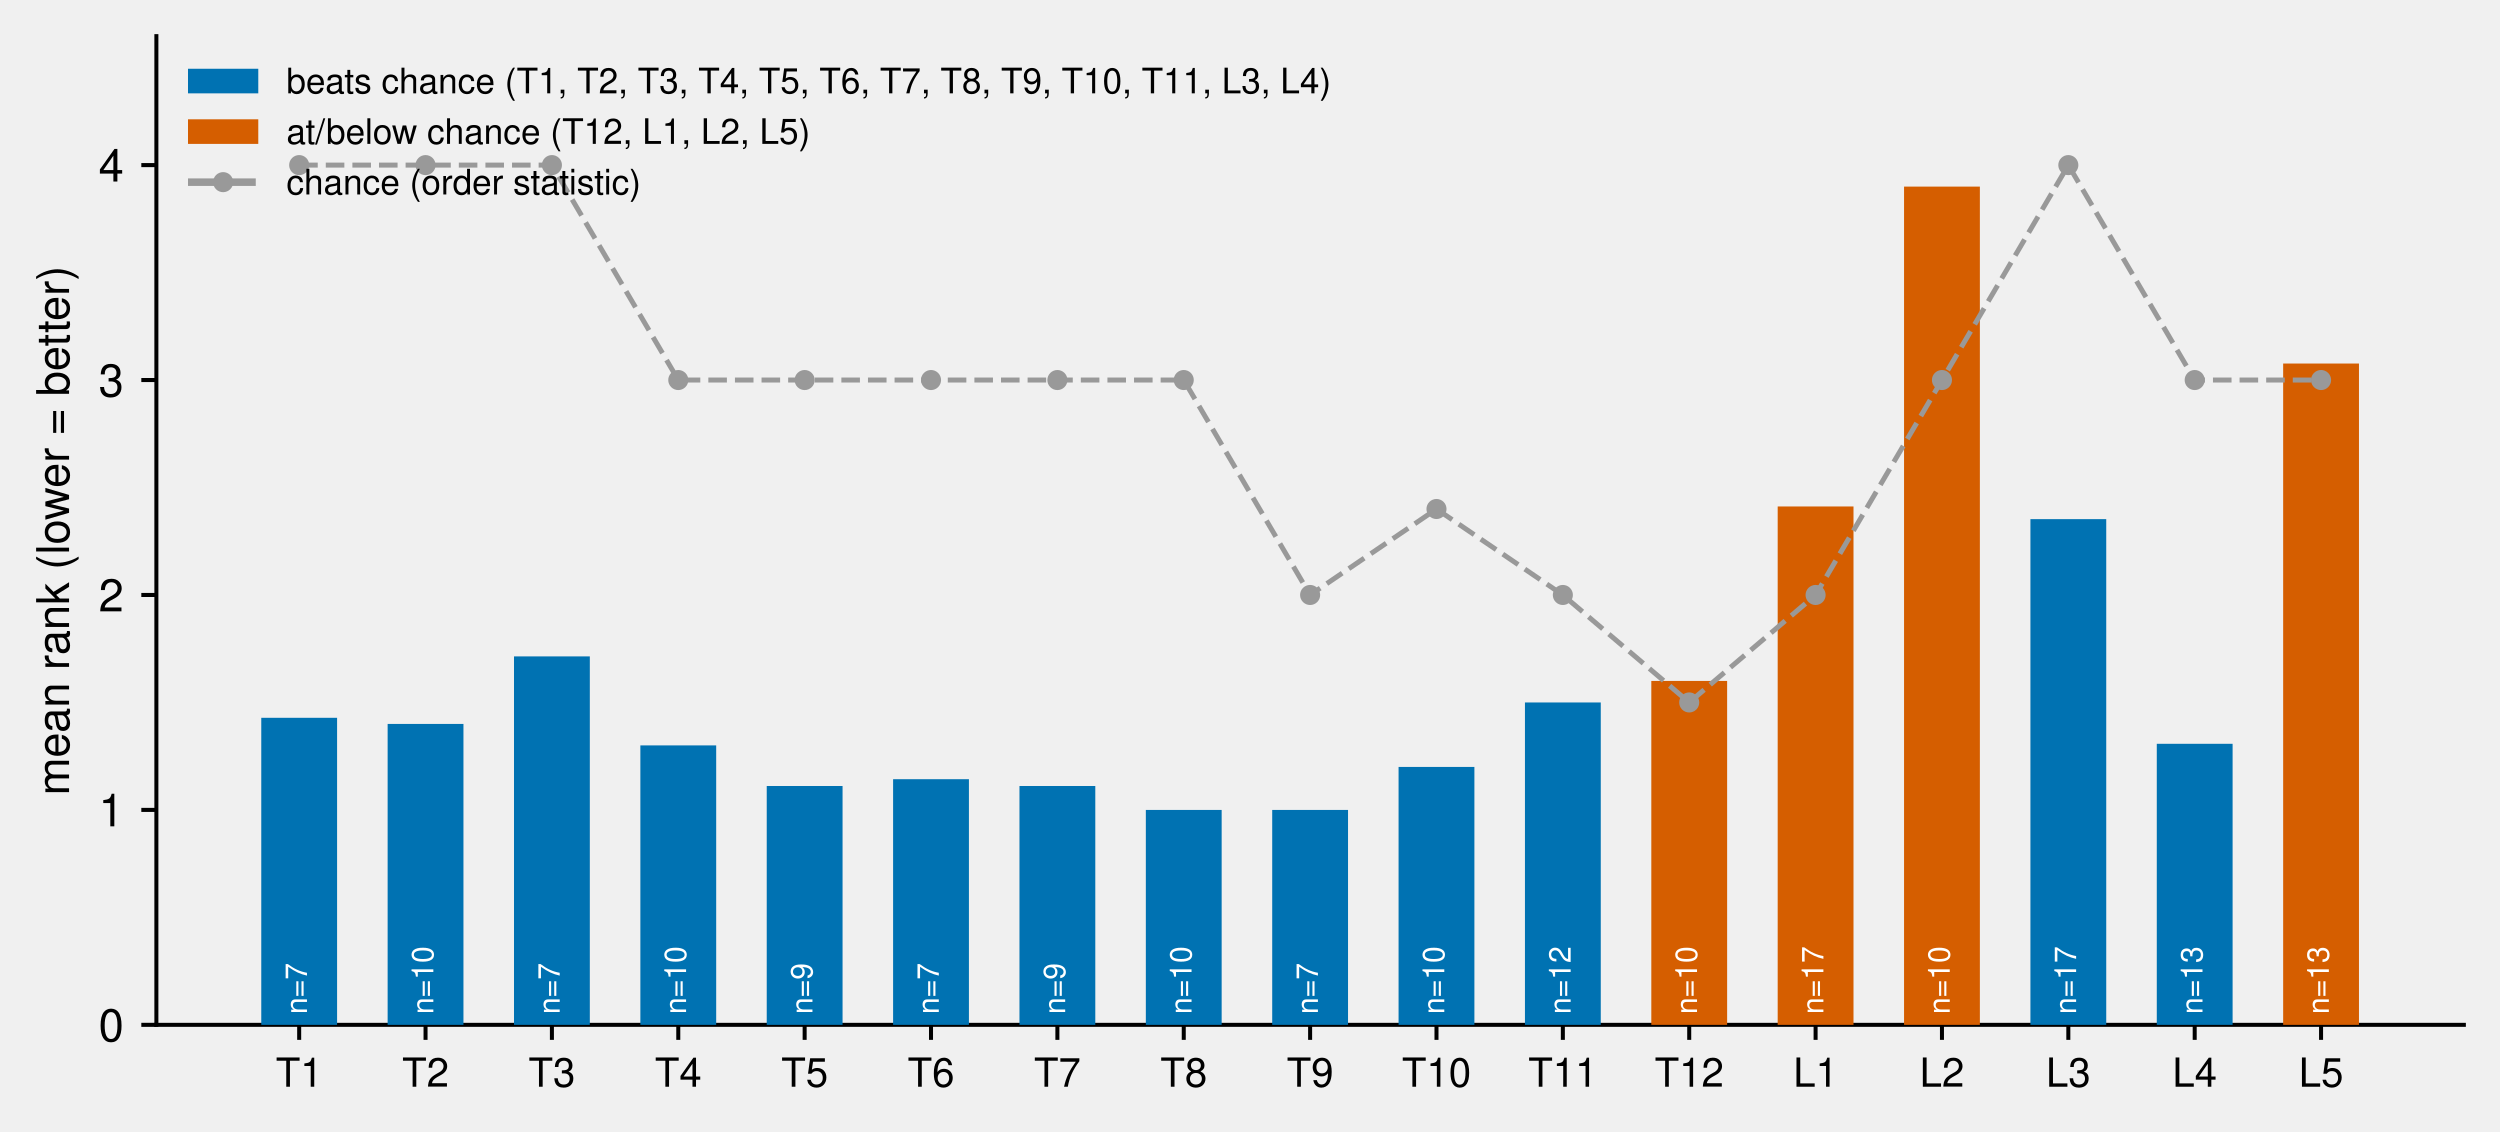
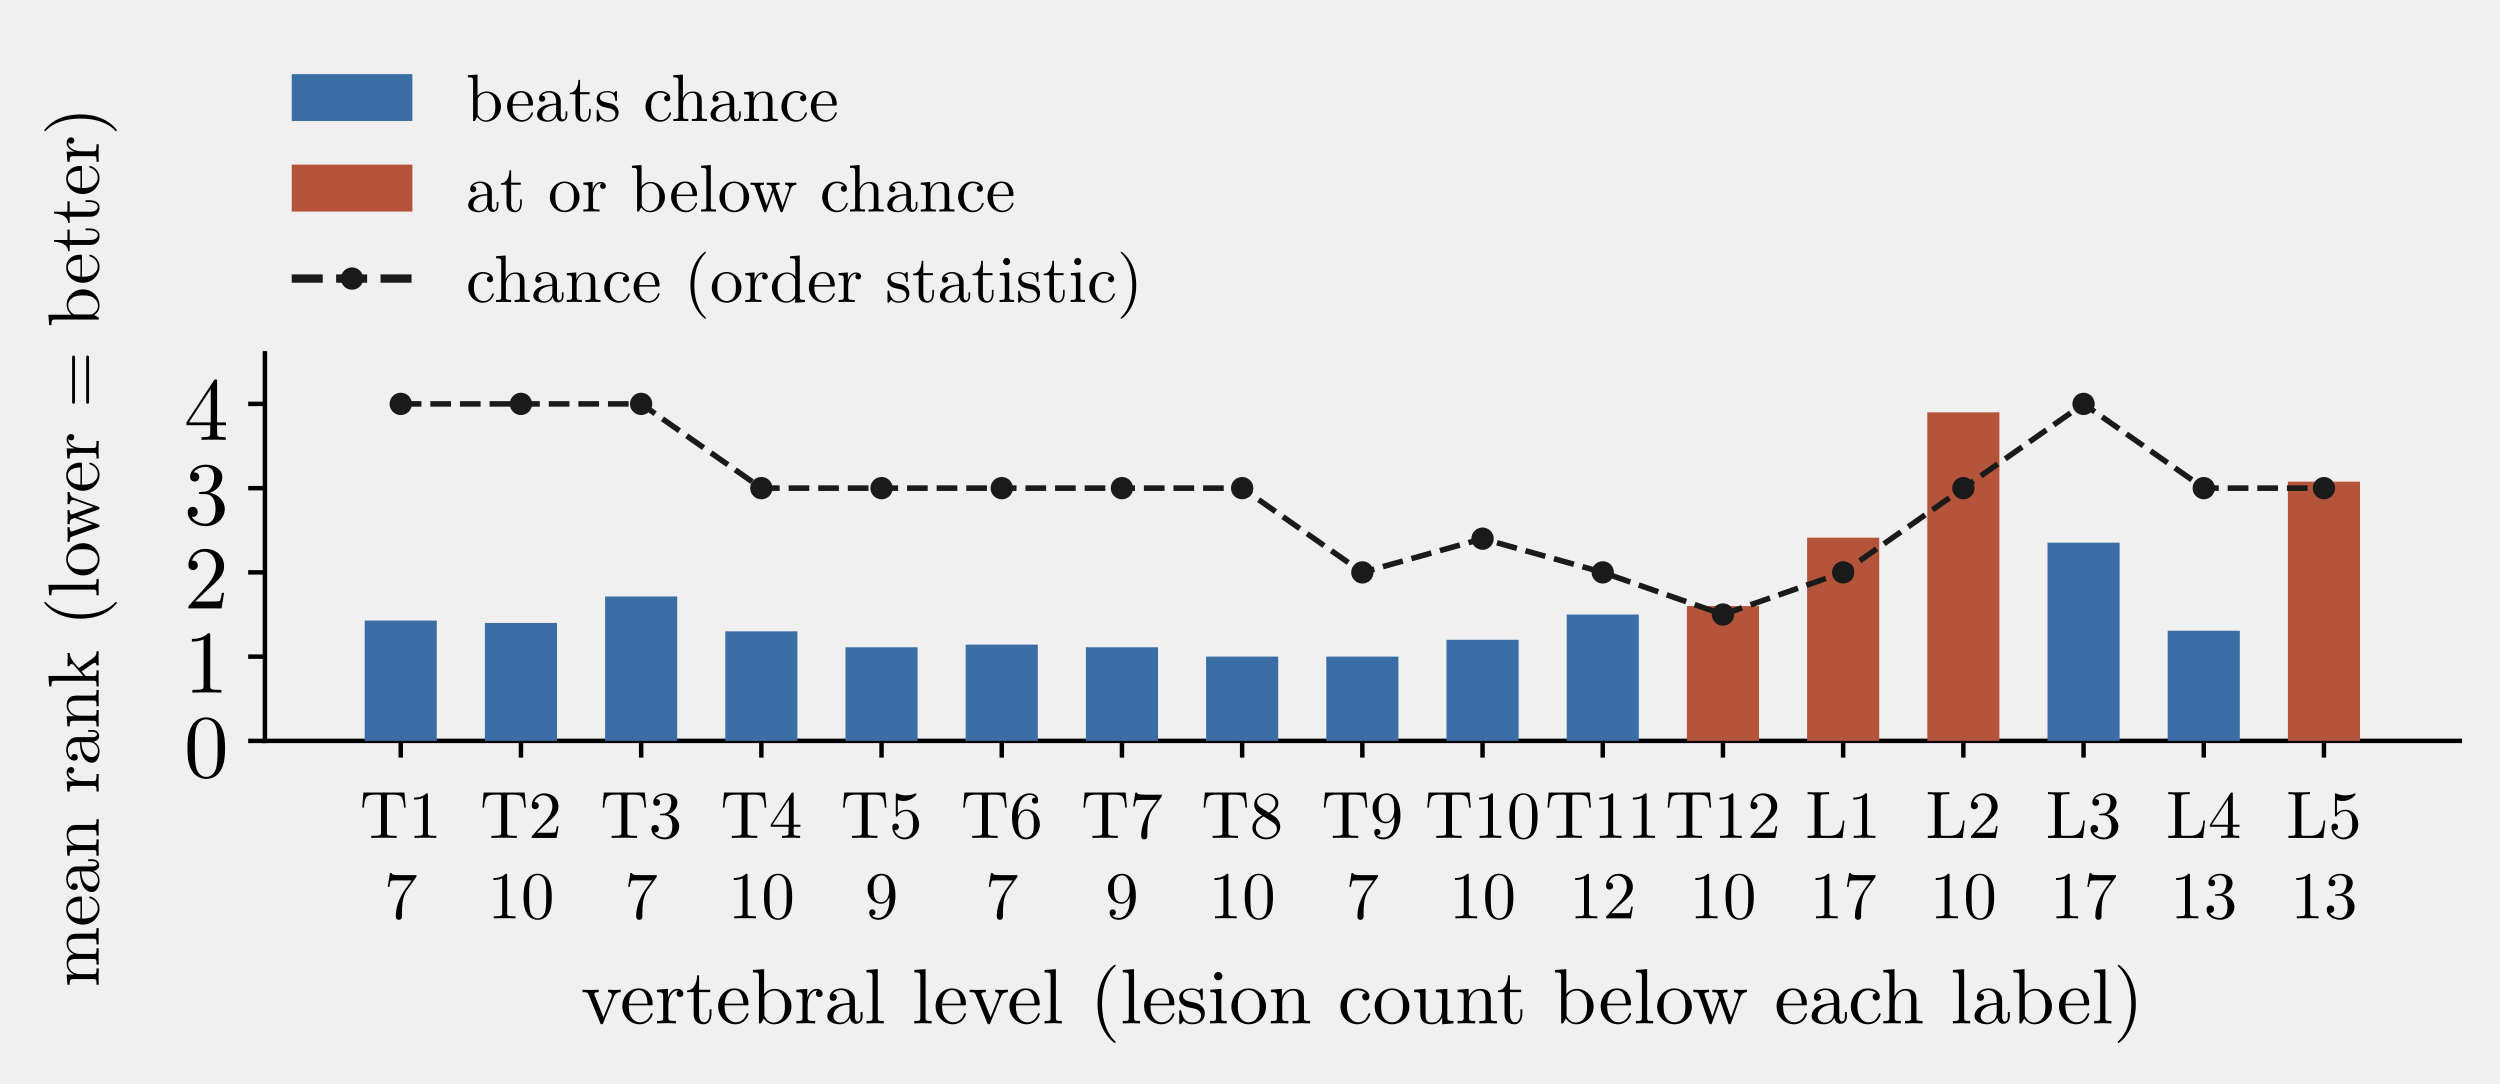
- <svg xmlns="http://www.w3.org/2000/svg" xmlns:xlink="http://www.w3.org/1999/xlink" width="498.011pt" height="225.36pt" viewBox="0 0 498.011 225.36" version="1.1">
+ <svg xmlns="http://www.w3.org/2000/svg" xmlns:xlink="http://www.w3.org/1999/xlink" width="447.57pt" height="193.921pt" viewBox="0 0 447.57 193.921" version="1.1">
  <defs>
    <style type="text/css">*{stroke-linejoin: round; stroke-linecap: butt}</style>
  </defs>
  <g id="figure_1">
    <g id="patch_1">
-       <path d="M 0 225.36  L 498.011 225.36  L 498.011 0  L 0 0  L 0 225.36  z " style="fill: none" />
+       <path d="M 0 193.921  L 447.57 193.921  L 447.57 0  L 0 0  L 0 193.921  z " style="fill: none" />
    </g>
    <g id="axes_1">
      <g id="patch_2">
-         <path d="M 31.151 204.152  L 490.811 204.152  L 490.811 7.2  L 31.151 7.2  L 31.151 204.152  z " style="fill: none" />
+         <path d="M 47.428 132.637  L 440.37 132.637  L 440.37 63.26  L 47.428 63.26  L 47.428 132.637  z " style="fill: none" />
      </g>
      <g id="matplotlib.axis_1">
        <g id="xtick_1">
          <g id="line2d_1">
            <defs>
-               <path id="m1607898a9b" d="M 0 0  L 0 3  " style="stroke: #000000; stroke-width: 0.8" />
+               <path id="m9891bd782d" d="M 0 0  L 0 3  " style="stroke: #000000; stroke-width: 0.8" />
            </defs>
            <g>
-               <use xlink:href="#m1607898a9b" x="59.597" y="204.152" style="stroke: #000000; stroke-width: 0.8" />
+               <use xlink:href="#m9891bd782d" x="71.745" y="132.637" style="stroke: #000000; stroke-width: 0.8" />
            </g>
          </g>
          <g id="text_1">
-             <text style="font-size: 8px; font-family: 'Helvetica', 'Arial', 'DejaVu Sans', sans-serif; text-anchor: middle" x="59.597" y="216.476" transform="rotate(-0 59.59686 216.4764)">T1</text>
+             <text style="font-size: 12px; font-family: 'Latin Modern Roman', 'CMU Serif', 'DejaVu Serif', serif" transform="translate(64.4126 150.0092)">T1</text>
+             <text style="font-size: 12px; font-family: 'Latin Modern Roman', 'CMU Serif', 'DejaVu Serif', serif" transform="translate(68.74478 164.4092)">7</text>
          </g>
        </g>
        <g id="xtick_2">
          <g id="line2d_2">
            <g>
-               <use xlink:href="#m1607898a9b" x="84.77" y="204.152" style="stroke: #000000; stroke-width: 0.8" />
+               <use xlink:href="#m9891bd782d" x="93.264" y="132.637" style="stroke: #000000; stroke-width: 0.8" />
            </g>
          </g>
          <g id="text_2">
-             <text style="font-size: 8px; font-family: 'Helvetica', 'Arial', 'DejaVu Sans', sans-serif; text-anchor: middle" x="84.77" y="216.476" transform="rotate(-0 84.76992 216.4764)">T2</text>
+             <text style="font-size: 12px; font-family: 'Latin Modern Roman', 'CMU Serif', 'DejaVu Serif', serif" transform="translate(85.93187 150.0092)">T2</text>
+             <text style="font-size: 12px; font-family: 'Latin Modern Roman', 'CMU Serif', 'DejaVu Serif', serif" transform="translate(87.26406 164.4092)">10</text>
          </g>
        </g>
        <g id="xtick_3">
          <g id="line2d_3">
            <g>
-               <use xlink:href="#m1607898a9b" x="109.943" y="204.152" style="stroke: #000000; stroke-width: 0.8" />
+               <use xlink:href="#m9891bd782d" x="114.783" y="132.637" style="stroke: #000000; stroke-width: 0.8" />
            </g>
          </g>
          <g id="text_3">
-             <text style="font-size: 8px; font-family: 'Helvetica', 'Arial', 'DejaVu Sans', sans-serif; text-anchor: middle" x="109.943" y="216.476" transform="rotate(-0 109.943 216.4764)">T3</text>
+             <text style="font-size: 12px; font-family: 'Latin Modern Roman', 'CMU Serif', 'DejaVu Serif', serif" transform="translate(107.4511 150.0092)">T3</text>
+             <text style="font-size: 12px; font-family: 'Latin Modern Roman', 'CMU Serif', 'DejaVu Serif', serif" transform="translate(111.7833 164.4092)">7</text>
          </g>
        </g>
        <g id="xtick_4">
          <g id="line2d_4">
            <g>
-               <use xlink:href="#m1607898a9b" x="135.116" y="204.152" style="stroke: #000000; stroke-width: 0.8" />
+               <use xlink:href="#m9891bd782d" x="136.303" y="132.637" style="stroke: #000000; stroke-width: 0.8" />
            </g>
          </g>
          <g id="text_4">
-             <text style="font-size: 8px; font-family: 'Helvetica', 'Arial', 'DejaVu Sans', sans-serif; text-anchor: middle" x="135.116" y="216.476" transform="rotate(-0 135.116 216.4764)">T4</text>
+             <text style="font-size: 12px; font-family: 'Latin Modern Roman', 'CMU Serif', 'DejaVu Serif', serif" transform="translate(128.9704 150.0092)">T4</text>
+             <text style="font-size: 12px; font-family: 'Latin Modern Roman', 'CMU Serif', 'DejaVu Serif', serif" transform="translate(130.3026 164.4092)">10</text>
          </g>
        </g>
        <g id="xtick_5">
          <g id="line2d_5">
            <g>
-               <use xlink:href="#m1607898a9b" x="160.289" y="204.152" style="stroke: #000000; stroke-width: 0.8" />
+               <use xlink:href="#m9891bd782d" x="157.822" y="132.637" style="stroke: #000000; stroke-width: 0.8" />
            </g>
          </g>
          <g id="text_5">
-             <text style="font-size: 8px; font-family: 'Helvetica', 'Arial', 'DejaVu Sans', sans-serif; text-anchor: middle" x="160.289" y="216.476" transform="rotate(-0 160.2891 216.4764)">T5</text>
+             <text style="font-size: 12px; font-family: 'Latin Modern Roman', 'CMU Serif', 'DejaVu Serif', serif" transform="translate(150.4897 150.0092)">T5</text>
+             <text style="font-size: 12px; font-family: 'Latin Modern Roman', 'CMU Serif', 'DejaVu Serif', serif" transform="translate(154.8219 164.4092)">9</text>
          </g>
        </g>
        <g id="xtick_6">
          <g id="line2d_6">
            <g>
-               <use xlink:href="#m1607898a9b" x="185.462" y="204.152" style="stroke: #000000; stroke-width: 0.8" />
+               <use xlink:href="#m9891bd782d" x="179.341" y="132.637" style="stroke: #000000; stroke-width: 0.8" />
            </g>
          </g>
          <g id="text_6">
-             <text style="font-size: 8px; font-family: 'Helvetica', 'Arial', 'DejaVu Sans', sans-serif; text-anchor: middle" x="185.462" y="216.476" transform="rotate(-0 185.4621 216.4764)">T6</text>
+             <text style="font-size: 12px; font-family: 'Latin Modern Roman', 'CMU Serif', 'DejaVu Serif', serif" transform="translate(172.009 150.0092)">T6</text>
+             <text style="font-size: 12px; font-family: 'Latin Modern Roman', 'CMU Serif', 'DejaVu Serif', serif" transform="translate(176.3412 164.4092)">7</text>
          </g>
        </g>
        <g id="xtick_7">
          <g id="line2d_7">
            <g>
-               <use xlink:href="#m1607898a9b" x="210.635" y="204.152" style="stroke: #000000; stroke-width: 0.8" />
+               <use xlink:href="#m9891bd782d" x="200.86" y="132.637" style="stroke: #000000; stroke-width: 0.8" />
            </g>
          </g>
          <g id="text_7">
-             <text style="font-size: 8px; font-family: 'Helvetica', 'Arial', 'DejaVu Sans', sans-serif; text-anchor: middle" x="210.635" y="216.476" transform="rotate(-0 210.6352 216.4764)">T7</text>
+             <text style="font-size: 12px; font-family: 'Latin Modern Roman', 'CMU Serif', 'DejaVu Serif', serif" transform="translate(193.5283 150.0092)">T7</text>
+             <text style="font-size: 12px; font-family: 'Latin Modern Roman', 'CMU Serif', 'DejaVu Serif', serif" transform="translate(197.8604 164.4092)">9</text>
          </g>
        </g>
        <g id="xtick_8">
          <g id="line2d_8">
            <g>
-               <use xlink:href="#m1607898a9b" x="235.808" y="204.152" style="stroke: #000000; stroke-width: 0.8" />
+               <use xlink:href="#m9891bd782d" x="222.38" y="132.637" style="stroke: #000000; stroke-width: 0.8" />
            </g>
          </g>
          <g id="text_8">
-             <text style="font-size: 8px; font-family: 'Helvetica', 'Arial', 'DejaVu Sans', sans-serif; text-anchor: middle" x="235.808" y="216.476" transform="rotate(-0 235.8083 216.4764)">T8</text>
+             <text style="font-size: 12px; font-family: 'Latin Modern Roman', 'CMU Serif', 'DejaVu Serif', serif" transform="translate(215.0475 150.0092)">T8</text>
+             <text style="font-size: 12px; font-family: 'Latin Modern Roman', 'CMU Serif', 'DejaVu Serif', serif" transform="translate(216.3797 164.4092)">10</text>
          </g>
        </g>
        <g id="xtick_9">
          <g id="line2d_9">
            <g>
-               <use xlink:href="#m1607898a9b" x="260.981" y="204.152" style="stroke: #000000; stroke-width: 0.8" />
+               <use xlink:href="#m9891bd782d" x="243.899" y="132.637" style="stroke: #000000; stroke-width: 0.8" />
            </g>
          </g>
          <g id="text_9">
-             <text style="font-size: 8px; font-family: 'Helvetica', 'Arial', 'DejaVu Sans', sans-serif; text-anchor: middle" x="260.981" y="216.476" transform="rotate(-0 260.9813 216.4764)">T9</text>
+             <text style="font-size: 12px; font-family: 'Latin Modern Roman', 'CMU Serif', 'DejaVu Serif', serif" transform="translate(236.5668 150.0092)">T9</text>
+             <text style="font-size: 12px; font-family: 'Latin Modern Roman', 'CMU Serif', 'DejaVu Serif', serif" transform="translate(240.899 164.4092)">7</text>
          </g>
        </g>
        <g id="xtick_10">
          <g id="line2d_10">
            <g>
-               <use xlink:href="#m1607898a9b" x="286.154" y="204.152" style="stroke: #000000; stroke-width: 0.8" />
+               <use xlink:href="#m9891bd782d" x="265.418" y="132.637" style="stroke: #000000; stroke-width: 0.8" />
            </g>
          </g>
          <g id="text_10">
-             <text style="font-size: 8px; font-family: 'Helvetica', 'Arial', 'DejaVu Sans', sans-serif; text-anchor: middle" x="286.154" y="216.476" transform="rotate(-0 286.1544 216.4764)">T10</text>
+             <text style="font-size: 12px; font-family: 'Latin Modern Roman', 'CMU Serif', 'DejaVu Serif', serif" transform="translate(255.0861 150.0092)">T10</text>
+             <text style="font-size: 12px; font-family: 'Latin Modern Roman', 'CMU Serif', 'DejaVu Serif', serif" transform="translate(259.4183 164.4092)">10</text>
          </g>
        </g>
        <g id="xtick_11">
          <g id="line2d_11">
            <g>
-               <use xlink:href="#m1607898a9b" x="311.327" y="204.152" style="stroke: #000000; stroke-width: 0.8" />
+               <use xlink:href="#m9891bd782d" x="286.938" y="132.637" style="stroke: #000000; stroke-width: 0.8" />
            </g>
          </g>
          <g id="text_11">
-             <text style="font-size: 8px; font-family: 'Helvetica', 'Arial', 'DejaVu Sans', sans-serif; text-anchor: middle" x="311.327" y="216.476" transform="rotate(-0 311.3274 216.4764)">T11</text>
+             <text style="font-size: 12px; font-family: 'Latin Modern Roman', 'CMU Serif', 'DejaVu Serif', serif" transform="translate(276.6054 150.0092)">T11</text>
+             <text style="font-size: 12px; font-family: 'Latin Modern Roman', 'CMU Serif', 'DejaVu Serif', serif" transform="translate(280.9376 164.4092)">12</text>
          </g>
        </g>
        <g id="xtick_12">
          <g id="line2d_12">
            <g>
-               <use xlink:href="#m1607898a9b" x="336.5" y="204.152" style="stroke: #000000; stroke-width: 0.8" />
+               <use xlink:href="#m9891bd782d" x="308.457" y="132.637" style="stroke: #000000; stroke-width: 0.8" />
            </g>
          </g>
          <g id="text_12">
-             <text style="font-size: 8px; font-family: 'Helvetica', 'Arial', 'DejaVu Sans', sans-serif; text-anchor: middle" x="336.5" y="216.476" transform="rotate(-0 336.5005 216.4764)">T12</text>
+             <text style="font-size: 12px; font-family: 'Latin Modern Roman', 'CMU Serif', 'DejaVu Serif', serif" transform="translate(298.1246 150.0092)">T12</text>
+             <text style="font-size: 12px; font-family: 'Latin Modern Roman', 'CMU Serif', 'DejaVu Serif', serif" transform="translate(302.4568 164.4092)">10</text>
          </g>
        </g>
        <g id="xtick_13">
          <g id="line2d_13">
            <g>
-               <use xlink:href="#m1607898a9b" x="361.674" y="204.152" style="stroke: #000000; stroke-width: 0.8" />
+               <use xlink:href="#m9891bd782d" x="329.976" y="132.637" style="stroke: #000000; stroke-width: 0.8" />
            </g>
          </g>
          <g id="text_13">
-             <text style="font-size: 8px; font-family: 'Helvetica', 'Arial', 'DejaVu Sans', sans-serif; text-anchor: middle" x="361.674" y="216.476" transform="rotate(-0 361.6735 216.4764)">L1</text>
+             <text style="font-size: 12px; font-family: 'Latin Modern Roman', 'CMU Serif', 'DejaVu Serif', serif" transform="translate(323.2261 150.0092)">L1</text>
+             <text style="font-size: 12px; font-family: 'Latin Modern Roman', 'CMU Serif', 'DejaVu Serif', serif" transform="translate(323.9761 164.4092)">17</text>
          </g>
        </g>
        <g id="xtick_14">
          <g id="line2d_14">
            <g>
-               <use xlink:href="#m1607898a9b" x="386.847" y="204.152" style="stroke: #000000; stroke-width: 0.8" />
+               <use xlink:href="#m9891bd782d" x="351.495" y="132.637" style="stroke: #000000; stroke-width: 0.8" />
            </g>
          </g>
          <g id="text_14">
-             <text style="font-size: 8px; font-family: 'Helvetica', 'Arial', 'DejaVu Sans', sans-serif; text-anchor: middle" x="386.847" y="216.476" transform="rotate(-0 386.8466 216.4764)">L2</text>
+             <text style="font-size: 12px; font-family: 'Latin Modern Roman', 'CMU Serif', 'DejaVu Serif', serif" transform="translate(344.7454 150.0092)">L2</text>
+             <text style="font-size: 12px; font-family: 'Latin Modern Roman', 'CMU Serif', 'DejaVu Serif', serif" transform="translate(345.4954 164.4092)">10</text>
          </g>
        </g>
        <g id="xtick_15">
          <g id="line2d_15">
            <g>
-               <use xlink:href="#m1607898a9b" x="412.02" y="204.152" style="stroke: #000000; stroke-width: 0.8" />
+               <use xlink:href="#m9891bd782d" x="373.015" y="132.637" style="stroke: #000000; stroke-width: 0.8" />
            </g>
          </g>
          <g id="text_15">
-             <text style="font-size: 8px; font-family: 'Helvetica', 'Arial', 'DejaVu Sans', sans-serif; text-anchor: middle" x="412.02" y="216.476" transform="rotate(-0 412.0196 216.4764)">L3</text>
+             <text style="font-size: 12px; font-family: 'Latin Modern Roman', 'CMU Serif', 'DejaVu Serif', serif" transform="translate(366.2647 150.0092)">L3</text>
+             <text style="font-size: 12px; font-family: 'Latin Modern Roman', 'CMU Serif', 'DejaVu Serif', serif" transform="translate(367.0147 164.4092)">17</text>
          </g>
        </g>
        <g id="xtick_16">
          <g id="line2d_16">
            <g>
-               <use xlink:href="#m1607898a9b" x="437.193" y="204.152" style="stroke: #000000; stroke-width: 0.8" />
+               <use xlink:href="#m9891bd782d" x="394.534" y="132.637" style="stroke: #000000; stroke-width: 0.8" />
            </g>
          </g>
          <g id="text_16">
-             <text style="font-size: 8px; font-family: 'Helvetica', 'Arial', 'DejaVu Sans', sans-serif; text-anchor: middle" x="437.193" y="216.476" transform="rotate(-0 437.1927 216.4764)">L4</text>
+             <text style="font-size: 12px; font-family: 'Latin Modern Roman', 'CMU Serif', 'DejaVu Serif', serif" transform="translate(387.7839 150.0092)">L4</text>
+             <text style="font-size: 12px; font-family: 'Latin Modern Roman', 'CMU Serif', 'DejaVu Serif', serif" transform="translate(388.5339 164.4092)">13</text>
          </g>
        </g>
        <g id="xtick_17">
          <g id="line2d_17">
            <g>
-               <use xlink:href="#m1607898a9b" x="462.366" y="204.152" style="stroke: #000000; stroke-width: 0.8" />
+               <use xlink:href="#m9891bd782d" x="416.053" y="132.637" style="stroke: #000000; stroke-width: 0.8" />
            </g>
          </g>
          <g id="text_17">
-             <text style="font-size: 8px; font-family: 'Helvetica', 'Arial', 'DejaVu Sans', sans-serif; text-anchor: middle" x="462.366" y="216.476" transform="rotate(-0 462.3658 216.4764)">L5</text>
-           </g>
+             <text style="font-size: 12px; font-family: 'Latin Modern Roman', 'CMU Serif', 'DejaVu Serif', serif" transform="translate(409.3032 150.0092)">L5</text>
+             <text style="font-size: 12px; font-family: 'Latin Modern Roman', 'CMU Serif', 'DejaVu Serif', serif" transform="translate(410.0532 164.4092)">13</text>
+           </g>
+         </g>
+         <g id="text_18">
+           <text style="font-size: 14px; font-family: 'Latin Modern Roman', 'CMU Serif', 'DejaVu Serif', serif; text-anchor: middle" x="243.899" y="183.221" transform="rotate(-0 243.899 183.2212)">vertebral level (lesion count below each label)</text>
        </g>
      </g>
      <g id="matplotlib.axis_2">
        <g id="ytick_1">
          <g id="line2d_18">
            <defs>
-               <path id="mc7ea1b575e" d="M 0 0  L -3 0  " style="stroke: #000000; stroke-width: 0.8" />
+               <path id="ma562f8a12a" d="M 0 0  L -3 0  " style="stroke: #000000; stroke-width: 0.8" />
            </defs>
            <g>
-               <use xlink:href="#mc7ea1b575e" x="31.151" y="204.152" style="stroke: #000000; stroke-width: 0.8" />
-             </g>
-           </g>
-           <g id="text_18">
-             <text style="font-size: 9px; font-family: 'Helvetica', 'Arial', 'DejaVu Sans', sans-serif; text-anchor: end" x="24.651" y="207.428" transform="rotate(-0 24.65131 207.4283)">0</text>
+               <use xlink:href="#ma562f8a12a" x="47.428" y="132.637" style="stroke: #000000; stroke-width: 0.8" />
+             </g>
+           </g>
+           <g id="text_19">
+             <text style="font-size: 16px; font-family: 'Latin Modern Roman', 'CMU Serif', 'DejaVu Serif', serif; text-anchor: end" x="40.928" y="139.085" transform="rotate(-0 40.928 139.0852)">0</text>
          </g>
        </g>
        <g id="ytick_2">
          <g id="line2d_19">
            <g>
-               <use xlink:href="#mc7ea1b575e" x="31.151" y="161.336" style="stroke: #000000; stroke-width: 0.8" />
-             </g>
-           </g>
-           <g id="text_19">
-             <text style="font-size: 9px; font-family: 'Helvetica', 'Arial', 'DejaVu Sans', sans-serif; text-anchor: end" x="24.651" y="164.613" transform="rotate(-0 24.65131 164.6126)">1</text>
+               <use xlink:href="#ma562f8a12a" x="47.428" y="117.555" style="stroke: #000000; stroke-width: 0.8" />
+             </g>
+           </g>
+           <g id="text_20">
+             <text style="font-size: 16px; font-family: 'Latin Modern Roman', 'CMU Serif', 'DejaVu Serif', serif; text-anchor: end" x="40.928" y="124.003" transform="rotate(-0 40.928 124.0031)">1</text>
          </g>
        </g>
        <g id="ytick_3">
          <g id="line2d_20">
            <g>
-               <use xlink:href="#mc7ea1b575e" x="31.151" y="118.521" style="stroke: #000000; stroke-width: 0.8" />
-             </g>
-           </g>
-           <g id="text_20">
-             <text style="font-size: 9px; font-family: 'Helvetica', 'Arial', 'DejaVu Sans', sans-serif; text-anchor: end" x="24.651" y="121.797" transform="rotate(-0 24.65131 121.7969)">2</text>
+               <use xlink:href="#ma562f8a12a" x="47.428" y="102.473" style="stroke: #000000; stroke-width: 0.8" />
+             </g>
+           </g>
+           <g id="text_21">
+             <text style="font-size: 16px; font-family: 'Latin Modern Roman', 'CMU Serif', 'DejaVu Serif', serif; text-anchor: end" x="40.928" y="108.921" transform="rotate(-0 40.928 108.921)">2</text>
          </g>
        </g>
        <g id="ytick_4">
          <g id="line2d_21">
            <g>
-               <use xlink:href="#mc7ea1b575e" x="31.151" y="75.705" style="stroke: #000000; stroke-width: 0.8" />
-             </g>
-           </g>
-           <g id="text_21">
-             <text style="font-size: 9px; font-family: 'Helvetica', 'Arial', 'DejaVu Sans', sans-serif; text-anchor: end" x="24.651" y="78.981" transform="rotate(-0 24.65131 78.98123)">3</text>
+               <use xlink:href="#ma562f8a12a" x="47.428" y="87.391" style="stroke: #000000; stroke-width: 0.8" />
+             </g>
+           </g>
+           <g id="text_22">
+             <text style="font-size: 16px; font-family: 'Latin Modern Roman', 'CMU Serif', 'DejaVu Serif', serif; text-anchor: end" x="40.928" y="93.839" transform="rotate(-0 40.928 93.83889)">3</text>
          </g>
        </g>
        <g id="ytick_5">
          <g id="line2d_22">
            <g>
-               <use xlink:href="#mc7ea1b575e" x="31.151" y="32.889" style="stroke: #000000; stroke-width: 0.8" />
-             </g>
-           </g>
-           <g id="text_22">
-             <text style="font-size: 9px; font-family: 'Helvetica', 'Arial', 'DejaVu Sans', sans-serif; text-anchor: end" x="24.651" y="36.166" transform="rotate(-0 24.65131 36.16554)">4</text>
-           </g>
-         </g>
-         <g id="text_23">
-           <text style="font-size: 9px; font-family: 'Helvetica', 'Arial', 'DejaVu Sans', sans-serif; text-anchor: middle" x="13.752" y="105.676" transform="rotate(-90 13.75225 105.6761)">mean rank (lower = better)</text>
+               <use xlink:href="#ma562f8a12a" x="47.428" y="72.309" style="stroke: #000000; stroke-width: 0.8" />
+             </g>
+           </g>
+           <g id="text_23">
+             <text style="font-size: 16px; font-family: 'Latin Modern Roman', 'CMU Serif', 'DejaVu Serif', serif; text-anchor: end" x="40.928" y="78.757" transform="rotate(-0 40.928 78.7568)">4</text>
+           </g>
+         </g>
+         <g id="text_24">
+           <text style="font-size: 13px; font-family: 'Latin Modern Roman', 'CMU Serif', 'DejaVu Serif', serif; text-anchor: middle" x="17.678" y="97.948" transform="rotate(-90 17.678 97.94835)">mean rank (lower = better)</text>
        </g>
      </g>
      <g id="patch_3">
-         <path d="M 31.151 204.152  L 31.151 7.2  " style="fill: none; stroke: #000000; stroke-width: 0.8; stroke-linejoin: miter; stroke-linecap: square" />
+         <path d="M 47.428 132.637  L 47.428 63.26  " style="fill: none; stroke: #000000; stroke-width: 0.8; stroke-linejoin: miter; stroke-linecap: square" />
      </g>
      <g id="patch_4">
-         <path d="M 31.151 204.152  L 490.811 204.152  " style="fill: none; stroke: #000000; stroke-width: 0.8; stroke-linejoin: miter; stroke-linecap: square" />
+         <path d="M 47.428 132.637  L 440.37 132.637  " style="fill: none; stroke: #000000; stroke-width: 0.8; stroke-linejoin: miter; stroke-linecap: square" />
      </g>
      <g id="patch_5">
-         <path d="M 52.045 204.152  L 67.149 204.152  L 67.149 142.987  L 52.045 142.987  z " clip-path="url(#pa0c4c7a3b1)" style="fill: #0072b2" />
+         <path d="M 65.289 132.637  L 78.201 132.637  L 78.201 111.091  L 65.289 111.091  z " clip-path="url(#p014e124dc1)" style="fill: #3b6ea5" />
      </g>
      <g id="patch_6">
-         <path d="M 77.218 204.152  L 92.322 204.152  L 92.322 144.21  L 77.218 144.21  z " clip-path="url(#pa0c4c7a3b1)" style="fill: #0072b2" />
+         <path d="M 86.808 132.637  L 99.72 132.637  L 99.72 111.522  L 86.808 111.522  z " clip-path="url(#p014e124dc1)" style="fill: #3b6ea5" />
      </g>
      <g id="patch_7">
-         <path d="M 102.391 204.152  L 117.495 204.152  L 117.495 130.754  L 102.391 130.754  z " clip-path="url(#pa0c4c7a3b1)" style="fill: #0072b2" />
+         <path d="M 108.328 132.637  L 121.239 132.637  L 121.239 106.782  L 108.328 106.782  z " clip-path="url(#p014e124dc1)" style="fill: #3b6ea5" />
      </g>
      <g id="patch_8">
-         <path d="M 127.564 204.152  L 142.668 204.152  L 142.668 148.492  L 127.564 148.492  z " clip-path="url(#pa0c4c7a3b1)" style="fill: #0072b2" />
+         <path d="M 129.847 132.637  L 142.758 132.637  L 142.758 113.03  L 129.847 113.03  z " clip-path="url(#p014e124dc1)" style="fill: #3b6ea5" />
      </g>
      <g id="patch_9">
-         <path d="M 152.737 204.152  L 167.841 204.152  L 167.841 156.579  L 152.737 156.579  z " clip-path="url(#pa0c4c7a3b1)" style="fill: #0072b2" />
+         <path d="M 151.366 132.637  L 164.278 132.637  L 164.278 115.879  L 151.366 115.879  z " clip-path="url(#p014e124dc1)" style="fill: #3b6ea5" />
      </g>
      <g id="patch_10">
-         <path d="M 177.91 204.152  L 193.014 204.152  L 193.014 155.22  L 177.91 155.22  z " clip-path="url(#pa0c4c7a3b1)" style="fill: #0072b2" />
+         <path d="M 172.885 132.637  L 185.797 132.637  L 185.797 115.4  L 172.885 115.4  z " clip-path="url(#p014e124dc1)" style="fill: #3b6ea5" />
      </g>
      <g id="patch_11">
-         <path d="M 203.083 204.152  L 218.187 204.152  L 218.187 156.579  L 203.083 156.579  z " clip-path="url(#pa0c4c7a3b1)" style="fill: #0072b2" />
+         <path d="M 194.405 132.637  L 207.316 132.637  L 207.316 115.879  L 194.405 115.879  z " clip-path="url(#p014e124dc1)" style="fill: #3b6ea5" />
      </g>
      <g id="patch_12">
-         <path d="M 228.256 204.152  L 243.36 204.152  L 243.36 161.336  L 228.256 161.336  z " clip-path="url(#pa0c4c7a3b1)" style="fill: #0072b2" />
+         <path d="M 215.924 132.637  L 228.836 132.637  L 228.836 117.555  L 215.924 117.555  z " clip-path="url(#p014e124dc1)" style="fill: #3b6ea5" />
      </g>
      <g id="patch_13">
-         <path d="M 253.429 204.152  L 268.533 204.152  L 268.533 161.336  L 253.429 161.336  z " clip-path="url(#pa0c4c7a3b1)" style="fill: #0072b2" />
+         <path d="M 237.443 132.637  L 250.355 132.637  L 250.355 117.555  L 237.443 117.555  z " clip-path="url(#p014e124dc1)" style="fill: #3b6ea5" />
      </g>
      <g id="patch_14">
-         <path d="M 278.602 204.152  L 293.706 204.152  L 293.706 152.773  L 278.602 152.773  z " clip-path="url(#pa0c4c7a3b1)" style="fill: #0072b2" />
+         <path d="M 258.962 132.637  L 271.874 132.637  L 271.874 114.539  L 258.962 114.539  z " clip-path="url(#p014e124dc1)" style="fill: #3b6ea5" />
      </g>
      <g id="patch_15">
-         <path d="M 303.776 204.152  L 318.879 204.152  L 318.879 139.929  L 303.776 139.929  z " clip-path="url(#pa0c4c7a3b1)" style="fill: #0072b2" />
+         <path d="M 280.482 132.637  L 293.393 132.637  L 293.393 110.014  L 280.482 110.014  z " clip-path="url(#p014e124dc1)" style="fill: #3b6ea5" />
      </g>
      <g id="patch_16">
-         <path d="M 328.949 204.152  L 344.052 204.152  L 344.052 135.647  L 328.949 135.647  z " clip-path="url(#pa0c4c7a3b1)" style="fill: #d55e00" />
+         <path d="M 302.001 132.637  L 314.913 132.637  L 314.913 108.506  L 302.001 108.506  z " clip-path="url(#p014e124dc1)" style="fill: #b4543a" />
      </g>
      <g id="patch_17">
-         <path d="M 354.122 204.152  L 369.225 204.152  L 369.225 100.891  L 354.122 100.891  z " clip-path="url(#pa0c4c7a3b1)" style="fill: #d55e00" />
+         <path d="M 323.52 132.637  L 336.432 132.637  L 336.432 96.263  L 323.52 96.263  z " clip-path="url(#p014e124dc1)" style="fill: #b4543a" />
      </g>
      <g id="patch_18">
-         <path d="M 379.295 204.152  L 394.399 204.152  L 394.399 37.171  L 379.295 37.171  z " clip-path="url(#pa0c4c7a3b1)" style="fill: #d55e00" />
+         <path d="M 345.04 132.637  L 357.951 132.637  L 357.951 73.817  L 345.04 73.817  z " clip-path="url(#p014e124dc1)" style="fill: #b4543a" />
      </g>
      <g id="patch_19">
-         <path d="M 404.468 204.152  L 419.572 204.152  L 419.572 103.409  L 404.468 103.409  z " clip-path="url(#pa0c4c7a3b1)" style="fill: #0072b2" />
+         <path d="M 366.559 132.637  L 379.47 132.637  L 379.47 97.15  L 366.559 97.15  z " clip-path="url(#p014e124dc1)" style="fill: #3b6ea5" />
      </g>
      <g id="patch_20">
-         <path d="M 429.641 204.152  L 444.745 204.152  L 444.745 148.162  L 429.641 148.162  z " clip-path="url(#pa0c4c7a3b1)" style="fill: #0072b2" />
+         <path d="M 388.078 132.637  L 400.99 132.637  L 400.99 112.914  L 388.078 112.914  z " clip-path="url(#p014e124dc1)" style="fill: #3b6ea5" />
      </g>
      <g id="patch_21">
-         <path d="M 454.814 204.152  L 469.918 204.152  L 469.918 72.412  L 454.814 72.412  z " clip-path="url(#pa0c4c7a3b1)" style="fill: #d55e00" />
-       </g>
-       <g id="text_24">
-         <text style="font-size: 6px; font-family: 'Helvetica', 'Arial', 'DejaVu Sans', sans-serif; fill: #ffffff" transform="translate(61.1496 202.0114) rotate(-90)">n=7</text>
-       </g>
-       <g id="text_25">
-         <text style="font-size: 6px; font-family: 'Helvetica', 'Arial', 'DejaVu Sans', sans-serif; fill: #ffffff" transform="translate(86.32265 202.0114) rotate(-90)">n=10</text>
-       </g>
-       <g id="text_26">
-         <text style="font-size: 6px; font-family: 'Helvetica', 'Arial', 'DejaVu Sans', sans-serif; fill: #ffffff" transform="translate(111.4957 202.0114) rotate(-90)">n=7</text>
-       </g>
-       <g id="text_27">
-         <text style="font-size: 6px; font-family: 'Helvetica', 'Arial', 'DejaVu Sans', sans-serif; fill: #ffffff" transform="translate(136.6688 202.0114) rotate(-90)">n=10</text>
-       </g>
-       <g id="text_28">
-         <text style="font-size: 6px; font-family: 'Helvetica', 'Arial', 'DejaVu Sans', sans-serif; fill: #ffffff" transform="translate(161.8418 202.0114) rotate(-90)">n=9</text>
-       </g>
-       <g id="text_29">
-         <text style="font-size: 6px; font-family: 'Helvetica', 'Arial', 'DejaVu Sans', sans-serif; fill: #ffffff" transform="translate(187.0149 202.0114) rotate(-90)">n=7</text>
-       </g>
-       <g id="text_30">
-         <text style="font-size: 6px; font-family: 'Helvetica', 'Arial', 'DejaVu Sans', sans-serif; fill: #ffffff" transform="translate(212.1879 202.0114) rotate(-90)">n=9</text>
-       </g>
-       <g id="text_31">
-         <text style="font-size: 6px; font-family: 'Helvetica', 'Arial', 'DejaVu Sans', sans-serif; fill: #ffffff" transform="translate(237.361 202.0114) rotate(-90)">n=10</text>
-       </g>
-       <g id="text_32">
-         <text style="font-size: 6px; font-family: 'Helvetica', 'Arial', 'DejaVu Sans', sans-serif; fill: #ffffff" transform="translate(262.534 202.0114) rotate(-90)">n=7</text>
-       </g>
-       <g id="text_33">
-         <text style="font-size: 6px; font-family: 'Helvetica', 'Arial', 'DejaVu Sans', sans-serif; fill: #ffffff" transform="translate(287.7071 202.0114) rotate(-90)">n=10</text>
-       </g>
-       <g id="text_34">
-         <text style="font-size: 6px; font-family: 'Helvetica', 'Arial', 'DejaVu Sans', sans-serif; fill: #ffffff" transform="translate(312.8802 202.0114) rotate(-90)">n=12</text>
-       </g>
-       <g id="text_35">
-         <text style="font-size: 6px; font-family: 'Helvetica', 'Arial', 'DejaVu Sans', sans-serif; fill: #ffffff" transform="translate(338.0532 202.0114) rotate(-90)">n=10</text>
-       </g>
-       <g id="text_36">
-         <text style="font-size: 6px; font-family: 'Helvetica', 'Arial', 'DejaVu Sans', sans-serif; fill: #ffffff" transform="translate(363.2263 202.0114) rotate(-90)">n=17</text>
-       </g>
-       <g id="text_37">
-         <text style="font-size: 6px; font-family: 'Helvetica', 'Arial', 'DejaVu Sans', sans-serif; fill: #ffffff" transform="translate(388.3993 202.0114) rotate(-90)">n=10</text>
-       </g>
-       <g id="text_38">
-         <text style="font-size: 6px; font-family: 'Helvetica', 'Arial', 'DejaVu Sans', sans-serif; fill: #ffffff" transform="translate(413.5724 202.0114) rotate(-90)">n=17</text>
-       </g>
-       <g id="text_39">
-         <text style="font-size: 6px; font-family: 'Helvetica', 'Arial', 'DejaVu Sans', sans-serif; fill: #ffffff" transform="translate(438.7454 202.0114) rotate(-90)">n=13</text>
-       </g>
-       <g id="text_40">
-         <text style="font-size: 6px; font-family: 'Helvetica', 'Arial', 'DejaVu Sans', sans-serif; fill: #ffffff" transform="translate(463.9185 202.0114) rotate(-90)">n=13</text>
+         <path d="M 409.597 132.637  L 422.509 132.637  L 422.509 86.231  L 409.597 86.231  z " clip-path="url(#p014e124dc1)" style="fill: #b4543a" />
      </g>
      <g id="line2d_23">
-         <path d="M 59.597 32.889  L 84.77 32.889  L 109.943 32.889  L 135.116 75.705  L 160.289 75.705  L 185.462 75.705  L 210.635 75.705  L 235.808 75.705  L 260.981 118.521  L 286.154 101.395  L 311.327 118.521  L 336.5 139.929  L 361.674 118.521  L 386.847 75.705  L 412.02 32.889  L 437.193 75.705  L 462.366 75.705  " clip-path="url(#pa0c4c7a3b1)" style="fill: none; stroke-dasharray: 3.7,1.6; stroke-dashoffset: 0; stroke: #999999" />
+         <path d="M 71.745 72.309  L 93.264 72.309  L 114.783 72.309  L 136.303 87.391  L 157.822 87.391  L 179.341 87.391  L 200.86 87.391  L 222.38 87.391  L 243.899 102.473  L 265.418 96.44  L 286.938 102.473  L 308.457 110.014  L 329.976 102.473  L 351.495 87.391  L 373.015 72.309  L 394.534 87.391  L 416.053 87.391  " clip-path="url(#p014e124dc1)" style="fill: none; stroke-dasharray: 3.7,1.6; stroke-dashoffset: 0; stroke: #1a1a1a" />
        <defs>
-           <path id="m3e97f7f205" d="M 0 1.5  C 0.398 1.5 0.779 1.342 1.061 1.061  C 1.342 0.779 1.5 0.398 1.5 0  C 1.5 -0.398 1.342 -0.779 1.061 -1.061  C 0.779 -1.342 0.398 -1.5 0 -1.5  C -0.398 -1.5 -0.779 -1.342 -1.061 -1.061  C -1.342 -0.779 -1.5 -0.398 -1.5 0  C -1.5 0.398 -1.342 0.779 -1.061 1.061  C -0.779 1.342 -0.398 1.5 0 1.5  z " style="stroke: #999999" />
+           <path id="m0ae4b221b7" d="M 0 1.5  C 0.398 1.5 0.779 1.342 1.061 1.061  C 1.342 0.779 1.5 0.398 1.5 0  C 1.5 -0.398 1.342 -0.779 1.061 -1.061  C 0.779 -1.342 0.398 -1.5 0 -1.5  C -0.398 -1.5 -0.779 -1.342 -1.061 -1.061  C -1.342 -0.779 -1.5 -0.398 -1.5 0  C -1.5 0.398 -1.342 0.779 -1.061 1.061  C -0.779 1.342 -0.398 1.5 0 1.5  z " style="stroke: #1a1a1a" />
        </defs>
-         <g clip-path="url(#pa0c4c7a3b1)">
-           <use xlink:href="#m3e97f7f205" x="59.597" y="32.889" style="fill: #999999; stroke: #999999" />
-           <use xlink:href="#m3e97f7f205" x="84.77" y="32.889" style="fill: #999999; stroke: #999999" />
-           <use xlink:href="#m3e97f7f205" x="109.943" y="32.889" style="fill: #999999; stroke: #999999" />
-           <use xlink:href="#m3e97f7f205" x="135.116" y="75.705" style="fill: #999999; stroke: #999999" />
-           <use xlink:href="#m3e97f7f205" x="160.289" y="75.705" style="fill: #999999; stroke: #999999" />
-           <use xlink:href="#m3e97f7f205" x="185.462" y="75.705" style="fill: #999999; stroke: #999999" />
-           <use xlink:href="#m3e97f7f205" x="210.635" y="75.705" style="fill: #999999; stroke: #999999" />
-           <use xlink:href="#m3e97f7f205" x="235.808" y="75.705" style="fill: #999999; stroke: #999999" />
-           <use xlink:href="#m3e97f7f205" x="260.981" y="118.521" style="fill: #999999; stroke: #999999" />
-           <use xlink:href="#m3e97f7f205" x="286.154" y="101.395" style="fill: #999999; stroke: #999999" />
-           <use xlink:href="#m3e97f7f205" x="311.327" y="118.521" style="fill: #999999; stroke: #999999" />
-           <use xlink:href="#m3e97f7f205" x="336.5" y="139.929" style="fill: #999999; stroke: #999999" />
-           <use xlink:href="#m3e97f7f205" x="361.674" y="118.521" style="fill: #999999; stroke: #999999" />
-           <use xlink:href="#m3e97f7f205" x="386.847" y="75.705" style="fill: #999999; stroke: #999999" />
-           <use xlink:href="#m3e97f7f205" x="412.02" y="32.889" style="fill: #999999; stroke: #999999" />
-           <use xlink:href="#m3e97f7f205" x="437.193" y="75.705" style="fill: #999999; stroke: #999999" />
-           <use xlink:href="#m3e97f7f205" x="462.366" y="75.705" style="fill: #999999; stroke: #999999" />
+         <g clip-path="url(#p014e124dc1)">
+           <use xlink:href="#m0ae4b221b7" x="71.745" y="72.309" style="fill: #1a1a1a; stroke: #1a1a1a" />
+           <use xlink:href="#m0ae4b221b7" x="93.264" y="72.309" style="fill: #1a1a1a; stroke: #1a1a1a" />
+           <use xlink:href="#m0ae4b221b7" x="114.783" y="72.309" style="fill: #1a1a1a; stroke: #1a1a1a" />
+           <use xlink:href="#m0ae4b221b7" x="136.303" y="87.391" style="fill: #1a1a1a; stroke: #1a1a1a" />
+           <use xlink:href="#m0ae4b221b7" x="157.822" y="87.391" style="fill: #1a1a1a; stroke: #1a1a1a" />
+           <use xlink:href="#m0ae4b221b7" x="179.341" y="87.391" style="fill: #1a1a1a; stroke: #1a1a1a" />
+           <use xlink:href="#m0ae4b221b7" x="200.86" y="87.391" style="fill: #1a1a1a; stroke: #1a1a1a" />
+           <use xlink:href="#m0ae4b221b7" x="222.38" y="87.391" style="fill: #1a1a1a; stroke: #1a1a1a" />
+           <use xlink:href="#m0ae4b221b7" x="243.899" y="102.473" style="fill: #1a1a1a; stroke: #1a1a1a" />
+           <use xlink:href="#m0ae4b221b7" x="265.418" y="96.44" style="fill: #1a1a1a; stroke: #1a1a1a" />
+           <use xlink:href="#m0ae4b221b7" x="286.938" y="102.473" style="fill: #1a1a1a; stroke: #1a1a1a" />
+           <use xlink:href="#m0ae4b221b7" x="308.457" y="110.014" style="fill: #1a1a1a; stroke: #1a1a1a" />
+           <use xlink:href="#m0ae4b221b7" x="329.976" y="102.473" style="fill: #1a1a1a; stroke: #1a1a1a" />
+           <use xlink:href="#m0ae4b221b7" x="351.495" y="87.391" style="fill: #1a1a1a; stroke: #1a1a1a" />
+           <use xlink:href="#m0ae4b221b7" x="373.015" y="72.309" style="fill: #1a1a1a; stroke: #1a1a1a" />
+           <use xlink:href="#m0ae4b221b7" x="394.534" y="87.391" style="fill: #1a1a1a; stroke: #1a1a1a" />
+           <use xlink:href="#m0ae4b221b7" x="416.053" y="87.391" style="fill: #1a1a1a; stroke: #1a1a1a" />
        </g>
      </g>
      <g id="legend_1">
        <g id="patch_22">
-           <path d="M 37.451 18.596  L 51.451 18.596  L 51.451 13.696  L 37.451 13.696  z " style="fill: #0072b2" />
-         </g>
-         <g id="text_41">
-           <text style="font-size: 7px; font-family: 'Helvetica', 'Arial', 'DejaVu Sans', sans-serif; text-anchor: start" x="57.051" y="18.596" transform="rotate(-0 57.05131 18.59619)">beats chance (T1, T2, T3, T4, T5, T6, T7, T8, T9, T10, T11, L3, L4)</text>
+           <path d="M 52.228 21.672  L 73.828 21.672  L 73.828 13.272  L 52.228 13.272  z " style="fill: #3b6ea5" />
+         </g>
+         <g id="text_25">
+           <text style="font-size: 12px; font-family: 'Latin Modern Roman', 'CMU Serif', 'DejaVu Serif', serif; text-anchor: start" x="83.428" y="21.672" transform="rotate(-0 83.428 21.672)">beats chance</text>
        </g>
        <g id="patch_23">
-           <path d="M 37.451 28.666  L 51.451 28.666  L 51.451 23.766  L 37.451 23.766  z " style="fill: #d55e00" />
-         </g>
-         <g id="text_42">
-           <text style="font-size: 7px; font-family: 'Helvetica', 'Arial', 'DejaVu Sans', sans-serif; text-anchor: start" x="57.051" y="28.666" transform="rotate(-0 57.05131 28.66566)">at/below chance (T12, L1, L2, L5)</text>
+           <path d="M 52.228 37.872  L 73.828 37.872  L 73.828 29.472  L 52.228 29.472  z " style="fill: #b4543a" />
+         </g>
+         <g id="text_26">
+           <text style="font-size: 12px; font-family: 'Latin Modern Roman', 'CMU Serif', 'DejaVu Serif', serif; text-anchor: start" x="83.428" y="37.872" transform="rotate(-0 83.428 37.872)">at or below chance</text>
        </g>
        <g id="line2d_24">
-           <path d="M 37.451 36.285  L 44.451 36.285  L 51.451 36.285  " style="fill: none; stroke-dasharray: 5.55,2.4; stroke-dashoffset: 0; stroke: #999999; stroke-width: 1.5" />
+           <path d="M 52.228 49.872  L 63.028 49.872  L 73.828 49.872  " style="fill: none; stroke-dasharray: 5.55,2.4; stroke-dashoffset: 0; stroke: #1a1a1a; stroke-width: 1.5" />
          <g>
-             <use xlink:href="#m3e97f7f205" x="44.451" y="36.285" style="fill: #999999; stroke: #999999" />
-           </g>
-         </g>
-         <g id="text_43">
-           <text style="font-size: 7px; font-family: 'Helvetica', 'Arial', 'DejaVu Sans', sans-serif; text-anchor: start" x="57.051" y="38.735" transform="rotate(-0 57.05131 38.73514)">chance (order statistic)</text>
+             <use xlink:href="#m0ae4b221b7" x="63.028" y="49.872" style="fill: #1a1a1a; stroke: #1a1a1a" />
+           </g>
+         </g>
+         <g id="text_27">
+           <text style="font-size: 12px; font-family: 'Latin Modern Roman', 'CMU Serif', 'DejaVu Serif', serif; text-anchor: start" x="83.428" y="54.072" transform="rotate(-0 83.428 54.072)">chance (order statistic)</text>
        </g>
      </g>
    </g>
  </g>
  <defs>
-     <clipPath id="pa0c4c7a3b1">
-       <rect x="31.151" y="7.2" width="459.66" height="196.952" />
+     <clipPath id="p014e124dc1">
+       <rect x="47.428" y="63.26" width="392.942" height="69.378" />
    </clipPath>
  </defs>
</svg>
